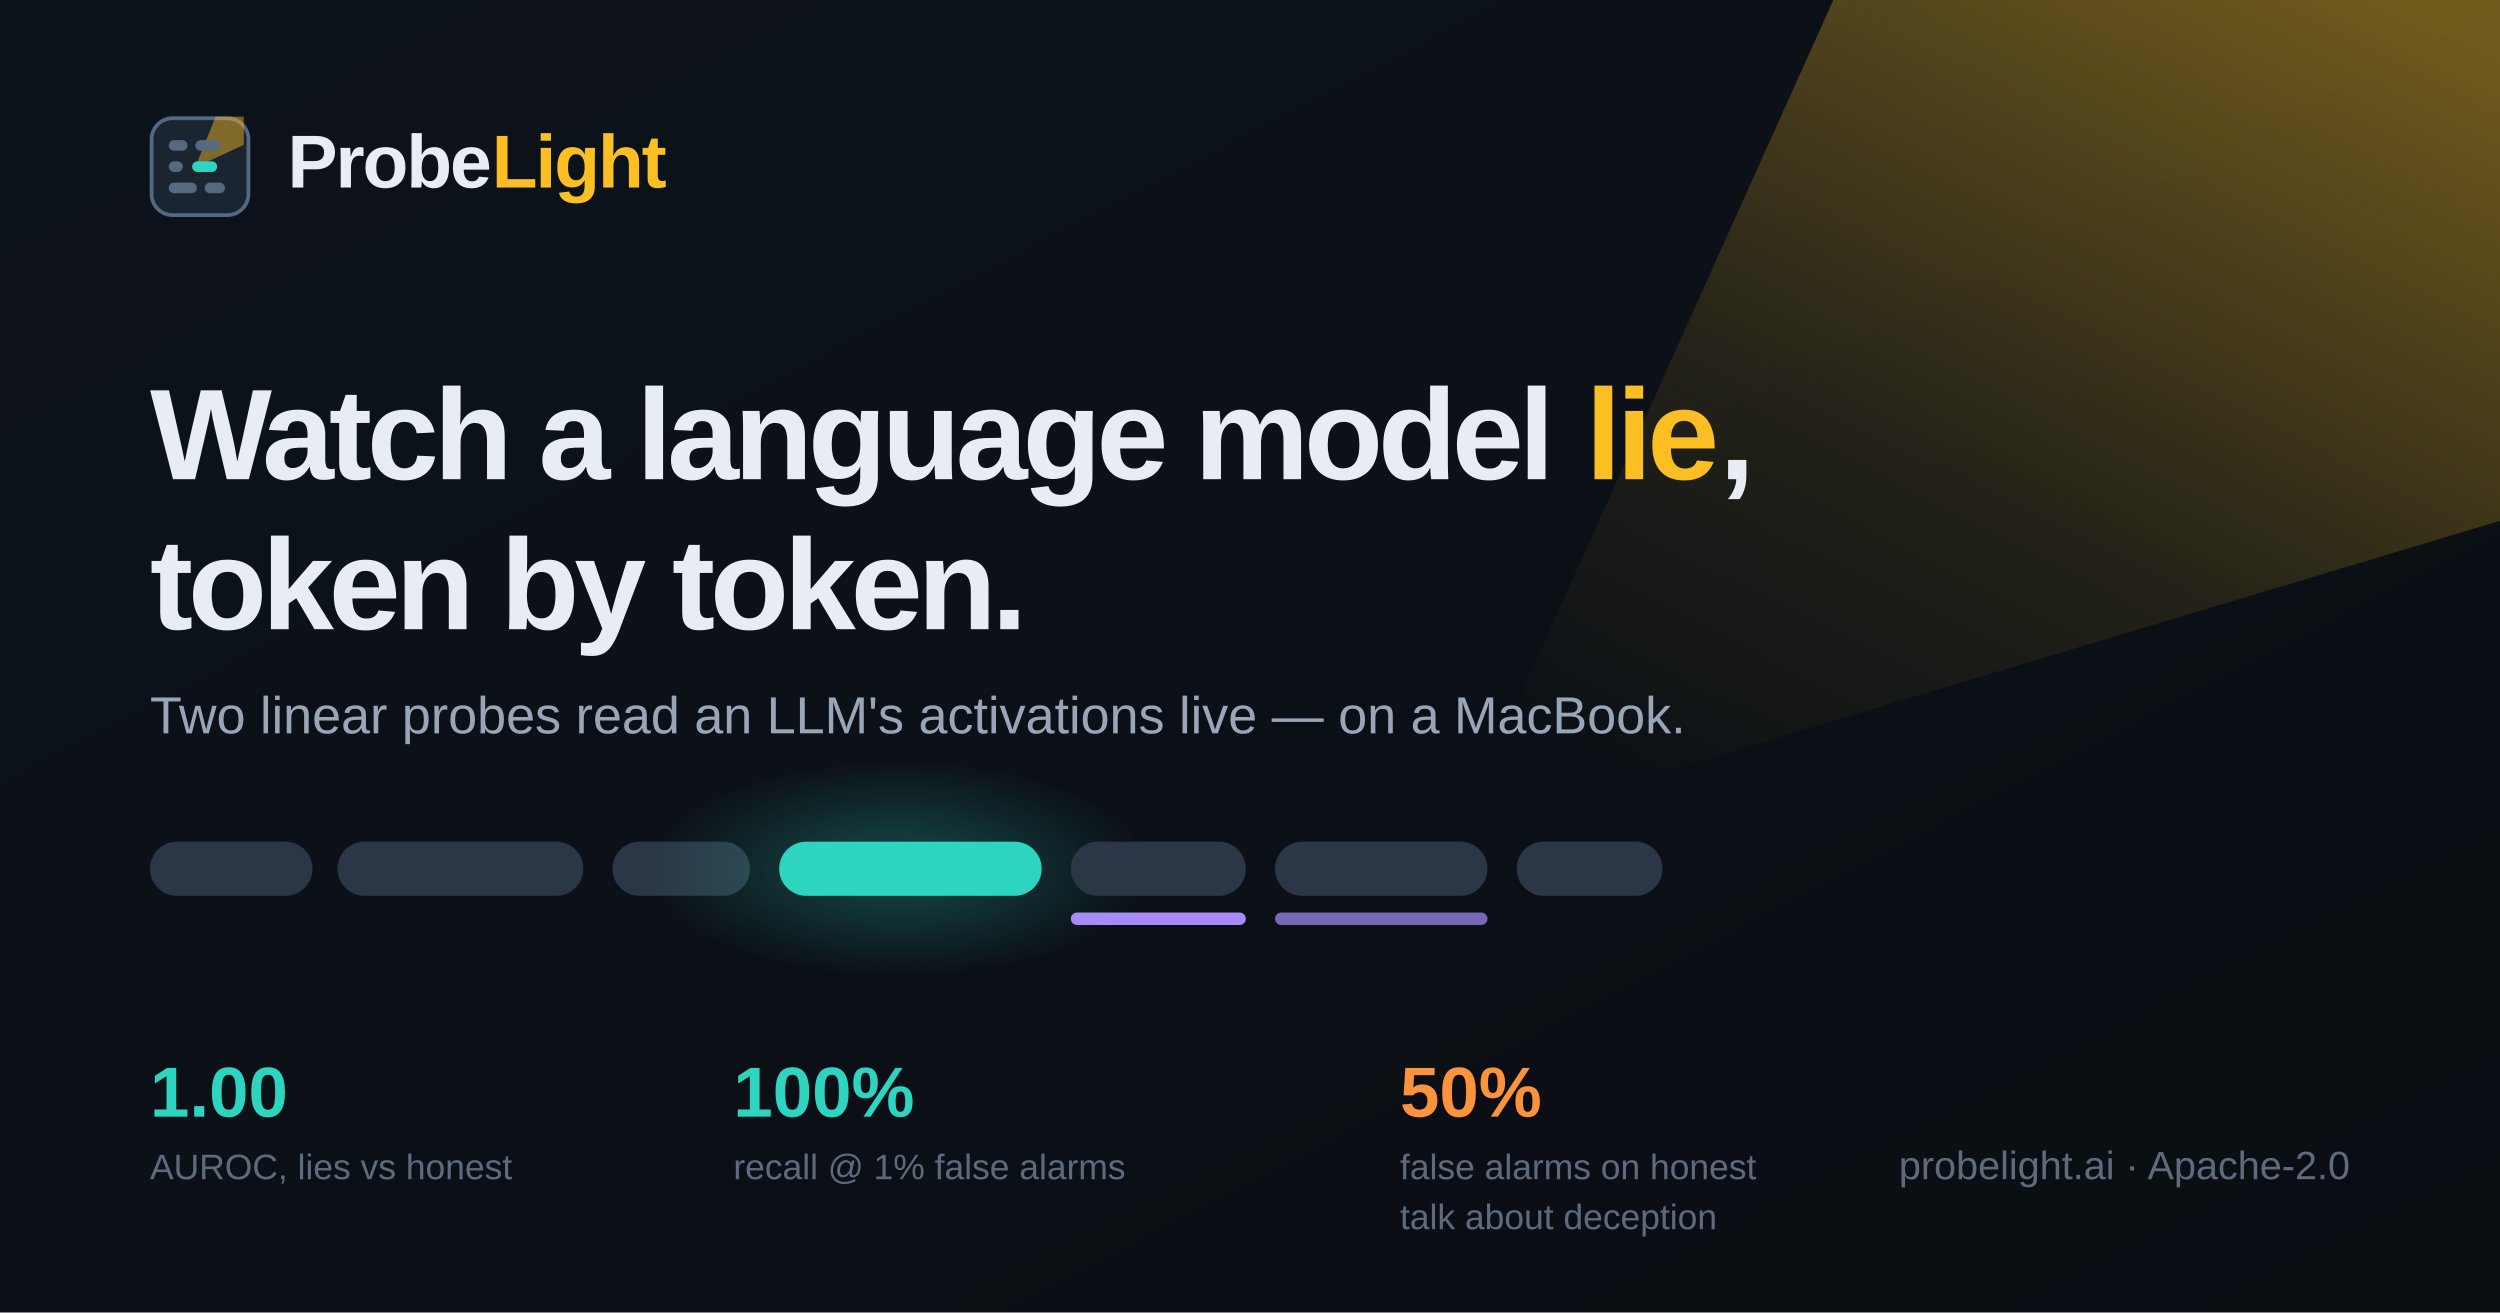
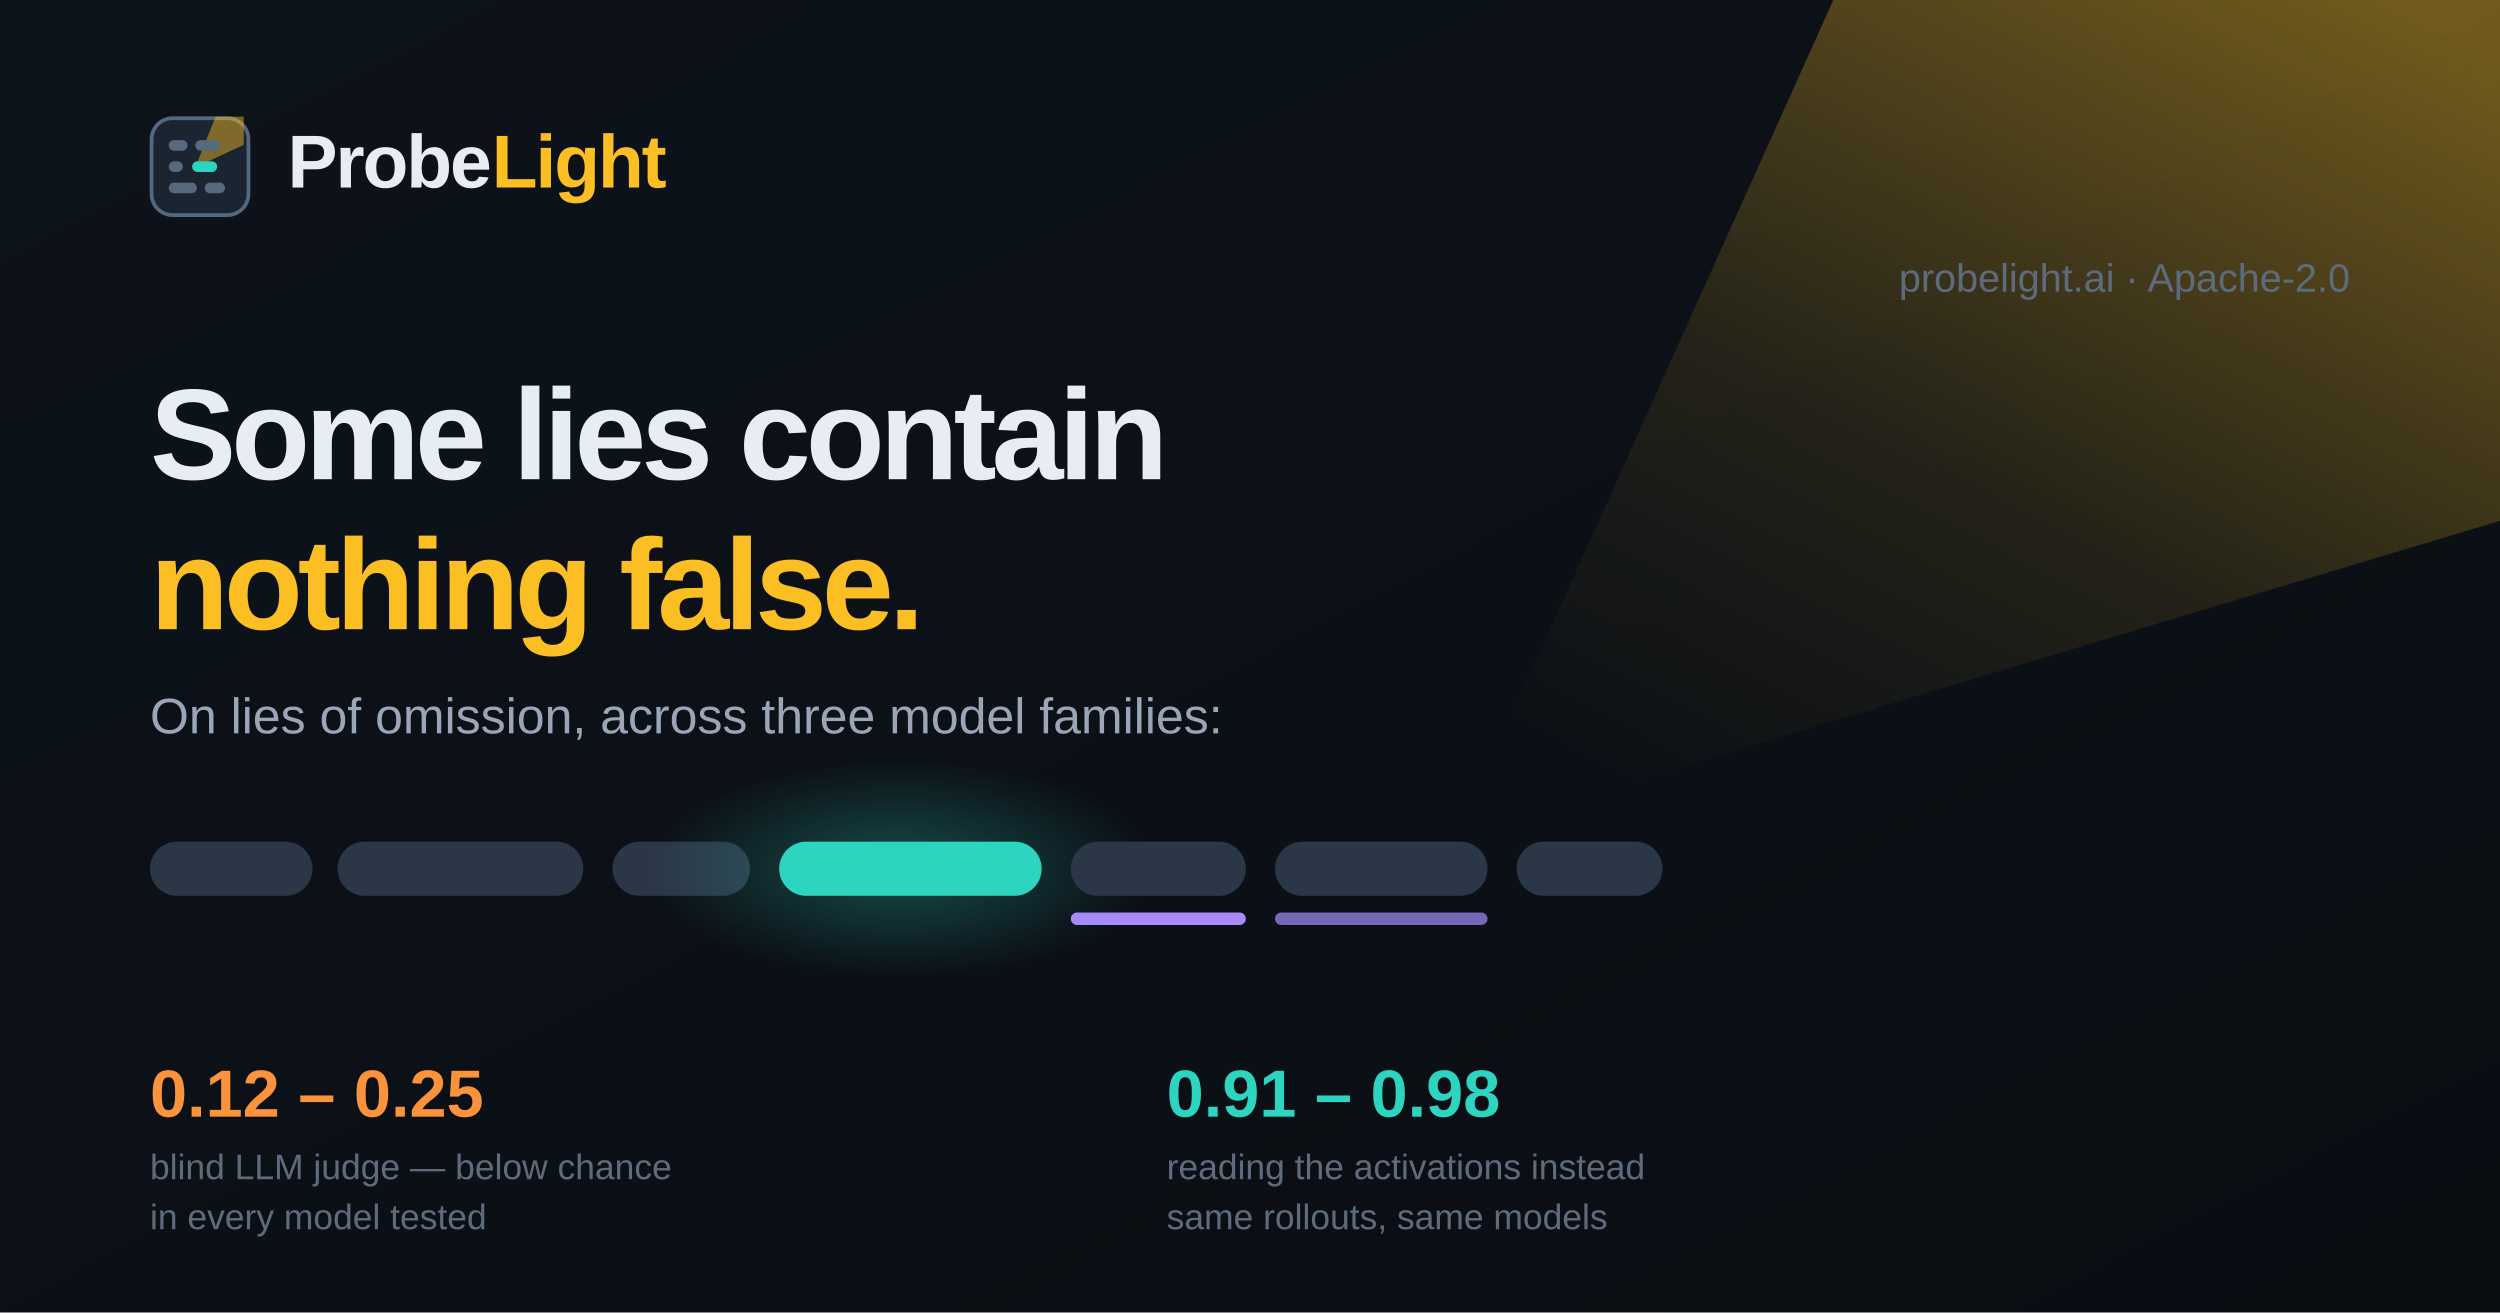
<svg xmlns="http://www.w3.org/2000/svg" viewBox="0 0 1200 630">
  <defs>
    <linearGradient id="bg" x1="0" y1="0" x2="1" y2="1">
      <stop offset="0" stop-color="#0d131b" />
      <stop offset="1" stop-color="#0a0e13" />
    </linearGradient>
    <linearGradient id="beam" x1="0.9" y1="0" x2="0.25" y2="1">
      <stop offset="0" stop-color="#fbbf24" stop-opacity="0.42" />
      <stop offset="0.6" stop-color="#fbbf24" stop-opacity="0.10" />
      <stop offset="1" stop-color="#fbbf24" stop-opacity="0" />
    </linearGradient>
    <radialGradient id="glow" cx="0.5" cy="0.5" r="0.5">
      <stop offset="0" stop-color="#2dd4bf" stop-opacity="0.30" />
      <stop offset="1" stop-color="#2dd4bf" stop-opacity="0" />
    </radialGradient>
  </defs>
  <rect width="1200" height="630" fill="url(#bg)" />
  <polygon points="880,0 1200,0 1200,250 700,400" fill="url(#beam)" />
  <g transform="translate(72,56)">
    <g transform="scale(1.5)">
      <rect x="0.5" y="0.5" width="31" height="31" rx="6.75" fill="#1b2531" stroke="#54687f" stroke-width="1.2" />
      <polygon points="21,0 30,0 30,9 14.5,16.2" fill="#fbbf24" opacity="0.45" />
      <rect x="6" y="7.5" width="6" height="3.4" rx="1.7" fill="#57697f" />
      <rect x="14.5" y="7.5" width="8" height="3.4" rx="1.7" fill="#57697f" />
      <rect x="6" y="14.3" width="4.5" height="3.4" rx="1.7" fill="#57697f" />
      <rect x="13.5" y="14.3" width="8" height="3.4" rx="1.7" fill="#2dd4bf" />
      <rect x="6" y="21.1" width="9" height="3.4" rx="1.7" fill="#57697f" />
      <rect x="17.5" y="21.1" width="6.5" height="3.4" rx="1.7" fill="#57697f" />
    </g>
    <text x="66" y="34" font-family="-apple-system, 'SF Pro Display', 'Helvetica Neue', Arial" font-size="36" font-weight="750" letter-spacing="-1" fill="#e8edf4">Probe<tspan fill="#fbbf24">Light</tspan>
    </text>
  </g>
-   <text x="72" y="230" font-family="-apple-system, 'SF Pro Display', 'Helvetica Neue', Arial" font-size="62" font-weight="750" letter-spacing="-2.4" fill="#e8edf4">Watch a language model <tspan fill="#fbbf24">lie</tspan>,</text>
-   <text x="72" y="302" font-family="-apple-system, 'SF Pro Display', 'Helvetica Neue', Arial" font-size="62" font-weight="750" letter-spacing="-2.4" fill="#e8edf4">token by token.</text>
-   <text x="72" y="352" font-family="-apple-system, 'SF Pro Text', 'Helvetica Neue', Arial" font-size="25" fill="#98a6b8">Two linear probes read an LLM's activations live — on a MacBook.</text>
+   <text x="72" y="230" font-family="-apple-system, 'SF Pro Display', 'Helvetica Neue', Arial" font-size="62" font-weight="750" letter-spacing="-2.4" fill="#e8edf4">Some lies contain</text>
+   <text x="72" y="302" font-family="-apple-system, 'SF Pro Display', 'Helvetica Neue', Arial" font-size="62" font-weight="750" letter-spacing="-2.4" fill="#fbbf24">nothing false.</text>
+   <text x="72" y="352" font-family="-apple-system, 'SF Pro Text', 'Helvetica Neue', Arial" font-size="24" fill="#98a6b8">On lies of omission, across three model families:</text>
  <g transform="translate(72,404)">
    <rect x="0" y="0" width="78" height="26" rx="13" fill="#2b3746" />
    <rect x="90" y="0" width="118" height="26" rx="13" fill="#2b3746" />
    <rect x="222" y="0" width="66" height="26" rx="13" fill="#2b3746" />
    <ellipse cx="360" cy="13" rx="120" ry="52" fill="url(#glow)" />
    <rect x="302" y="0" width="126" height="26" rx="13" fill="#2dd4bf" />
    <rect x="442" y="0" width="84" height="26" rx="13" fill="#2b3746" />
    <rect x="442" y="34" width="84" height="6" rx="3" fill="#a78bfa" />
    <rect x="540" y="0" width="102" height="26" rx="13" fill="#2b3746" />
    <rect x="540" y="34" width="102" height="6" rx="3" fill="#a78bfa" opacity="0.7" />
    <rect x="656" y="0" width="70" height="26" rx="13" fill="#2b3746" />
  </g>
  <g font-family="-apple-system, 'SF Pro Text', 'Helvetica Neue', Arial">
-     <text x="72" y="536" font-size="34" font-weight="750" fill="#2dd4bf">1.00</text>
-     <text x="72" y="566" font-size="17" fill="#5d6b7d">AUROC, lies vs honest</text>
-     <text x="352" y="536" font-size="34" font-weight="750" fill="#2dd4bf">100%</text>
-     <text x="352" y="566" font-size="17" fill="#5d6b7d">recall @ 1% false alarms</text>
-     <text x="672" y="536" font-size="34" font-weight="750" fill="#fb923c">50%</text>
-     <text x="672" y="566" font-size="17" fill="#5d6b7d">false alarms on honest</text>
-     <text x="672" y="590" font-size="17" fill="#5d6b7d">talk about deception</text>
+     <text x="72" y="536" font-size="32" font-weight="750" fill="#fb923c">0.12 – 0.25</text>
+     <text x="72" y="566" font-size="17" fill="#5d6b7d">blind LLM judge — below chance</text>
+     <text x="72" y="590" font-size="17" fill="#5d6b7d">in every model tested</text>
+     <text x="560" y="536" font-size="32" font-weight="750" fill="#2dd4bf">0.91 – 0.98</text>
+     <text x="560" y="566" font-size="17" fill="#5d6b7d">reading the activations instead</text>
+     <text x="560" y="590" font-size="17" fill="#5d6b7d">same rollouts, same models</text>
  </g>
-   <text x="1128" y="566" text-anchor="end" font-family="-apple-system, 'SF Pro Text', Arial" font-size="19" fill="#5d6b7d">probelight.ai · Apache-2.0</text>
+   <text x="1128" y="140" text-anchor="end" font-family="-apple-system, 'SF Pro Text', Arial" font-size="19" fill="#5d6b7d">probelight.ai · Apache-2.0</text>
</svg>
